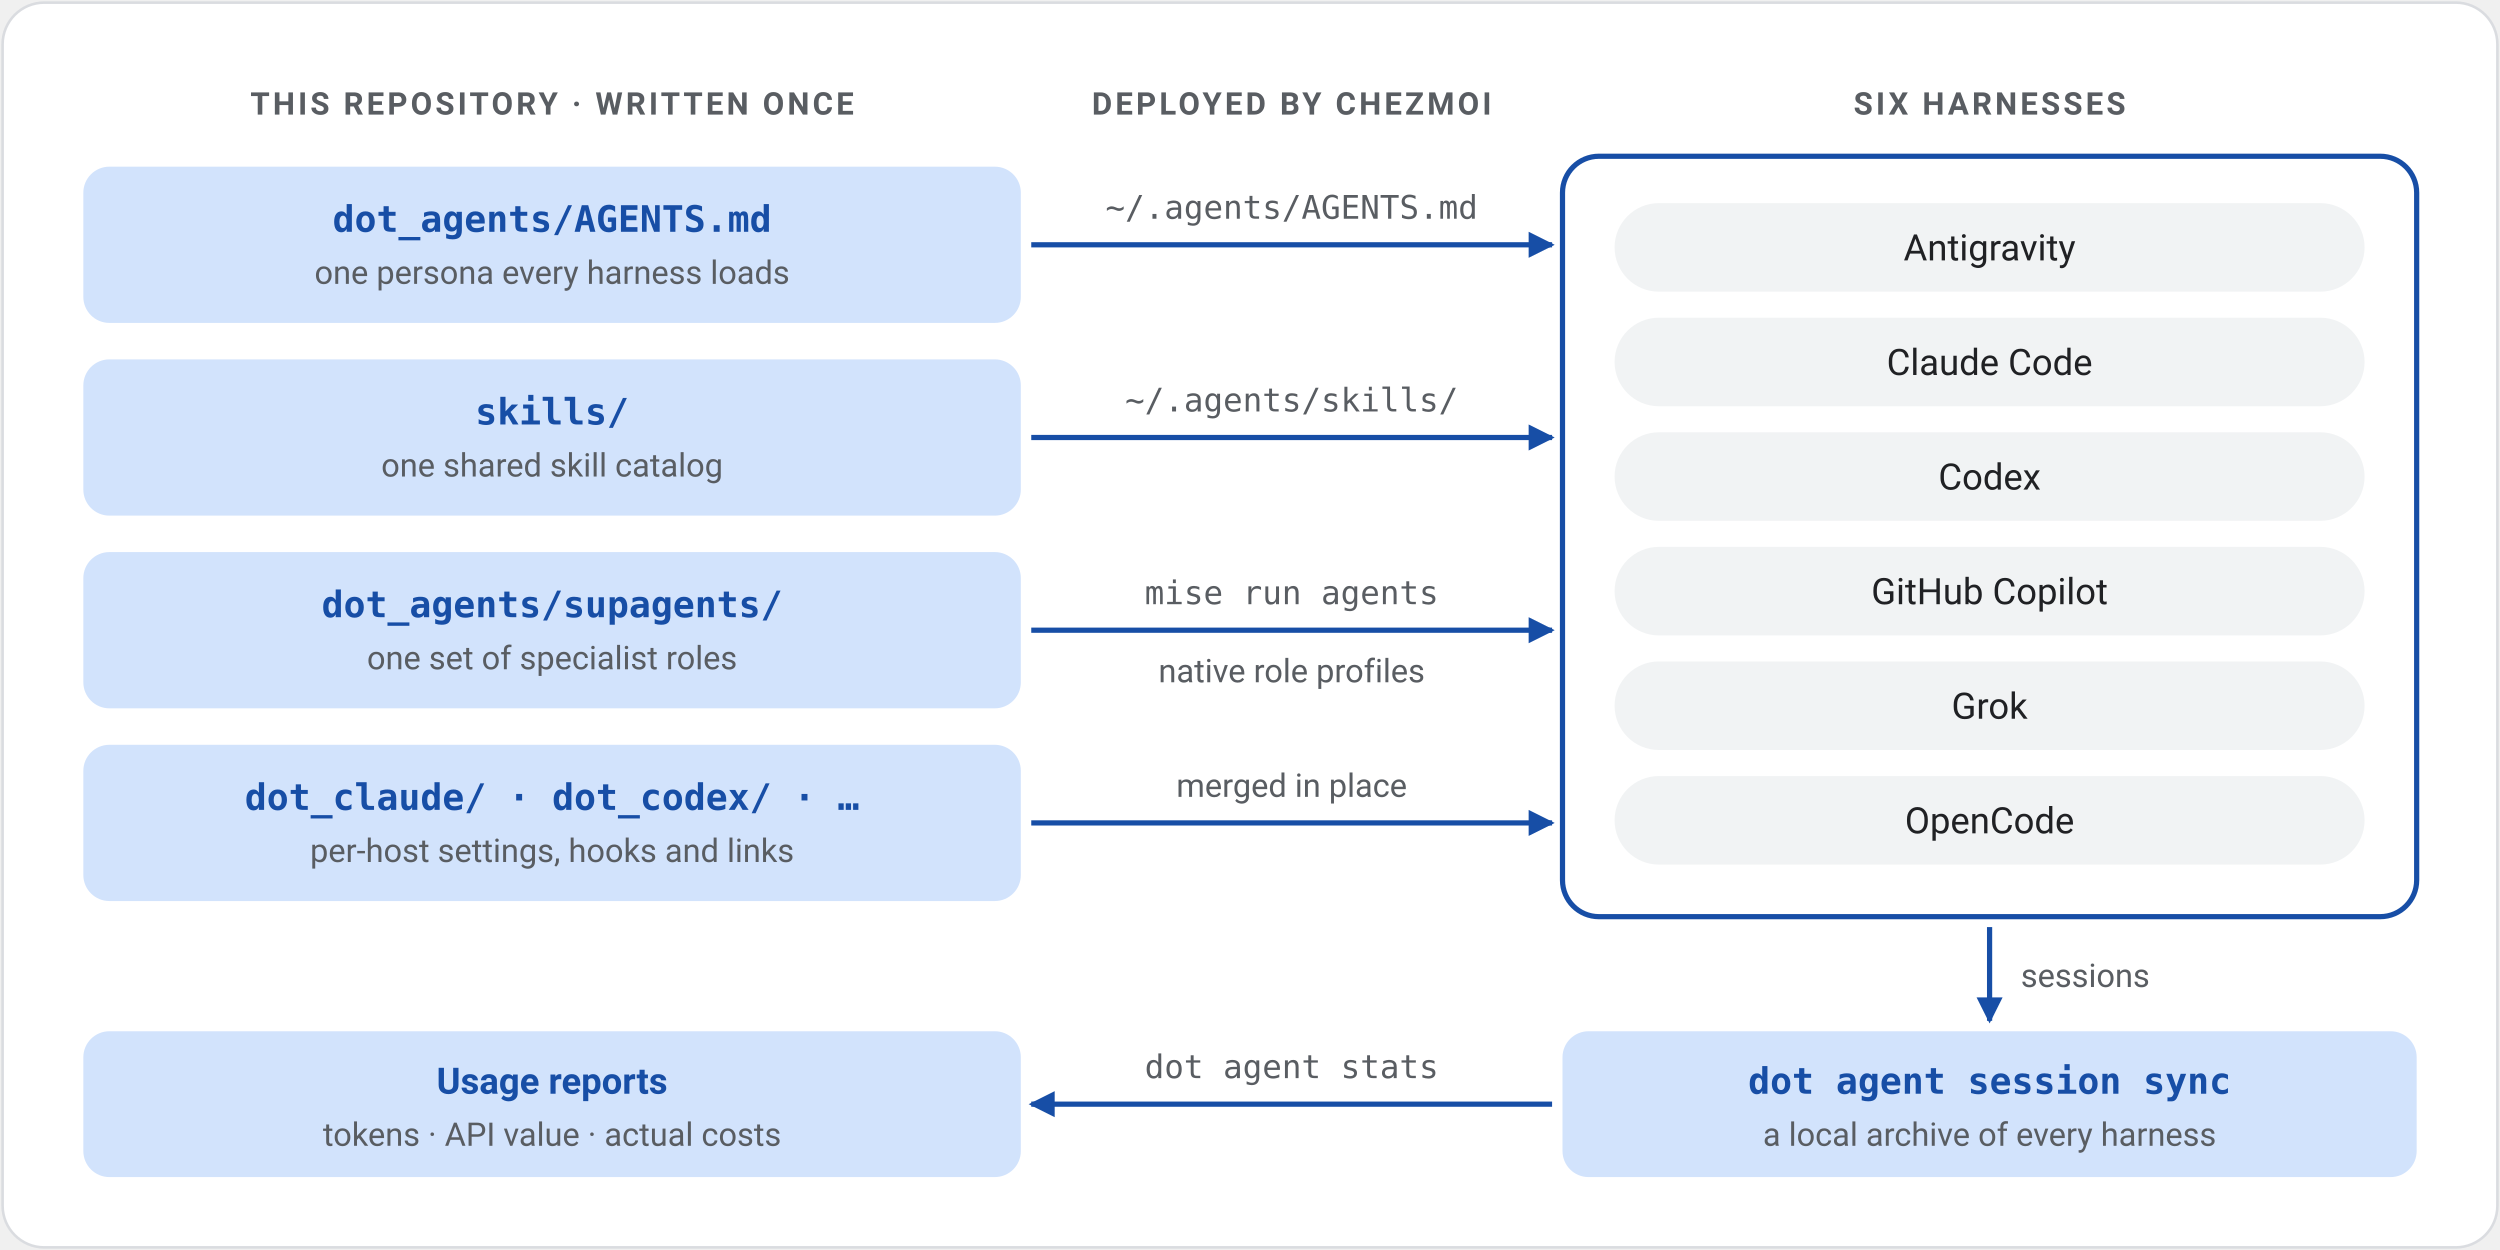
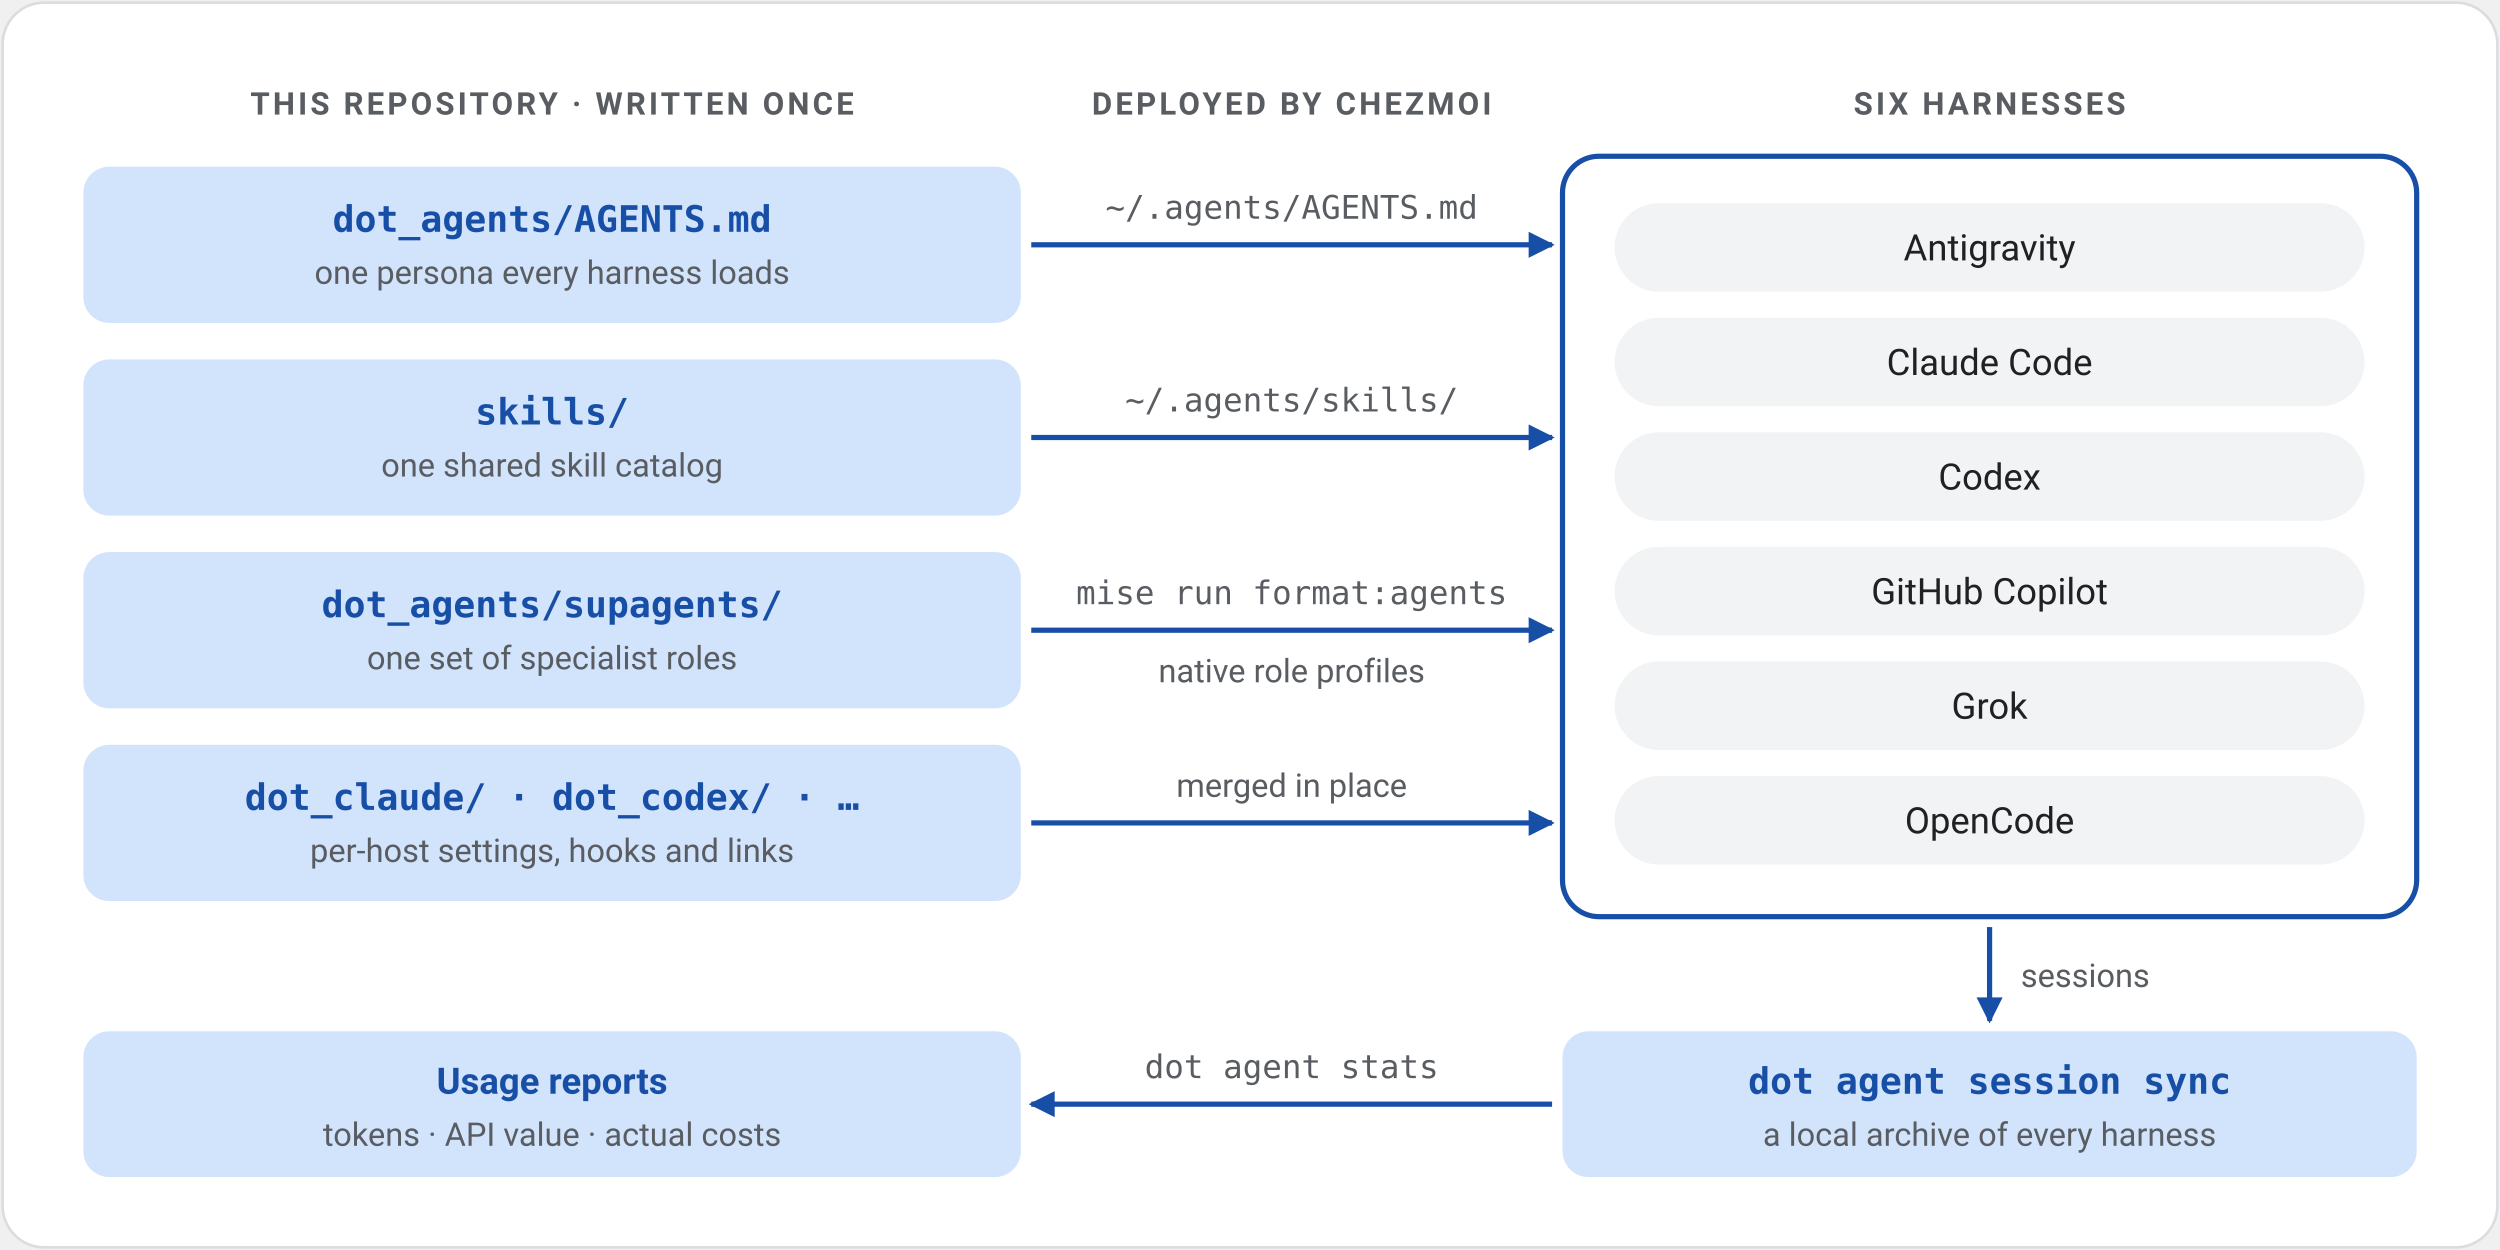
<svg xmlns="http://www.w3.org/2000/svg" width="960" height="480" viewBox="0 0 960 480" role="img" aria-labelledby="title desc">
  <defs>
    <marker id="arrow" viewBox="0 0 10 10" refX="9" refY="5" markerWidth="10" markerHeight="10" markerUnits="userSpaceOnUse" orient="auto-start-reverse">
      <path class="arrowhead" d="M0 0 L10 5 L0 10 Z" />
    </marker>
    <style>
text { font-family: "Google Sans", "Google Sans Text", Roboto, "Segoe UI", Helvetica, Arial, sans-serif; fill: #202124; }
.code { font-family: "Google Sans Code", "JetBrains Mono", Menlo, Consolas, "DejaVu Sans Mono", monospace; }
.card { fill: #FFFFFF; stroke: #DADCE0; }
.label { font-size: 12px; font-weight: 700; letter-spacing: 1.2px; fill: #595D62; }
.chip { fill: #F1F3F4; }
.chip-text { font-size: 14px; }
.muted { font-size: 12.5px; fill: #595D62; }
.box { fill: #FFFFFF; stroke: #174EA6; stroke-width: 2; }
.tile { fill: #D2E3FC; }
.tile-title { font-size: 14px; font-weight: 700; fill: #174EA6; }
.flow { fill: none; stroke: #174EA6; stroke-width: 2; }
.arrowhead { fill: #174EA6; }
</style>
  </defs>
  <rect class="card" x="1" y="1" width="958" height="478" rx="16" />
  <text class="label" x="212" y="44" text-anchor="middle">THIS REPOSITORY · WRITTEN ONCE</text>
  <g text-anchor="middle">
    <rect class="tile" x="32" y="64" width="360" height="60" rx="10" />
    <text class="code tile-title" x="212" y="89">dot_agents/AGENTS.md</text>
    <text class="muted" x="212" y="109">one persona every harness loads</text>
    <rect class="tile" x="32" y="138" width="360" height="60" rx="10" />
    <text class="code tile-title" x="212" y="163">skills/</text>
    <text class="muted" x="212" y="183">one shared skill catalog</text>
    <rect class="tile" x="32" y="212" width="360" height="60" rx="10" />
    <text class="code tile-title" x="212" y="237">dot_agents/supagents/</text>
    <text class="muted" x="212" y="257">one set of specialist roles</text>
    <rect class="tile" x="32" y="286" width="360" height="60" rx="10" />
    <text class="code tile-title" x="212" y="311">dot_claude/ · dot_codex/ · …</text>
    <text class="muted" x="212" y="331">per-host settings, hooks and links</text>
  </g>
  <text class="label" x="496" y="44" text-anchor="middle">DEPLOYED BY CHEZMOI</text>
  <g text-anchor="middle">
    <line class="flow" x1="396" y1="94" x2="596" y2="94" marker-end="url(#arrow)" />
    <text class="code muted" x="496" y="84">~/.agents/AGENTS.md</text>
    <line class="flow" x1="396" y1="168" x2="596" y2="168" marker-end="url(#arrow)" />
    <text class="code muted" x="496" y="158">~/.agents/skills/</text>
    <line class="flow" x1="396" y1="242" x2="596" y2="242" marker-end="url(#arrow)" />
-     <text class="code muted" x="496" y="232">mise run agents</text>
+     <text class="code muted" x="496" y="232">mise run format:agents</text>
    <text class="muted" x="496" y="262">native role profiles</text>
    <line class="flow" x1="396" y1="316" x2="596" y2="316" marker-end="url(#arrow)" />
    <text class="muted" x="496" y="306">merged in place</text>
  </g>
  <text class="label" x="764" y="44" text-anchor="middle">SIX HARNESSES</text>
  <rect class="box" x="600" y="60" width="328" height="292" rx="14" />
  <g text-anchor="middle">
    <rect class="chip" x="620" y="78" width="288" height="34" rx="17" />
    <text class="chip-text" x="764" y="100">Antigravity</text>
    <rect class="chip" x="620" y="122" width="288" height="34" rx="17" />
    <text class="chip-text" x="764" y="144">Claude Code</text>
    <rect class="chip" x="620" y="166" width="288" height="34" rx="17" />
    <text class="chip-text" x="764" y="188">Codex</text>
    <rect class="chip" x="620" y="210" width="288" height="34" rx="17" />
    <text class="chip-text" x="764" y="232">GitHub Copilot</text>
    <rect class="chip" x="620" y="254" width="288" height="34" rx="17" />
    <text class="chip-text" x="764" y="276">Grok</text>
    <rect class="chip" x="620" y="298" width="288" height="34" rx="17" />
    <text class="chip-text" x="764" y="320">OpenCode</text>
  </g>
  <line class="flow" x1="764" y1="356" x2="764" y2="392" marker-end="url(#arrow)" />
  <text class="muted" x="776" y="379">sessions</text>
  <g text-anchor="middle">
    <rect class="tile" x="600" y="396" width="328" height="56" rx="10" />
    <text class="code tile-title" x="764" y="420">dot agent session sync</text>
    <text class="muted" x="764" y="440">a local archive of every harness</text>
    <line class="flow" x1="596" y1="424" x2="396" y2="424" marker-end="url(#arrow)" />
    <text class="code muted" x="496" y="414">dot agent stats</text>
    <rect class="tile" x="32" y="396" width="360" height="56" rx="10" />
    <text class="tile-title" x="212" y="420">Usage reports</text>
    <text class="muted" x="212" y="440">tokens · API value · actual costs</text>
  </g>
</svg>
